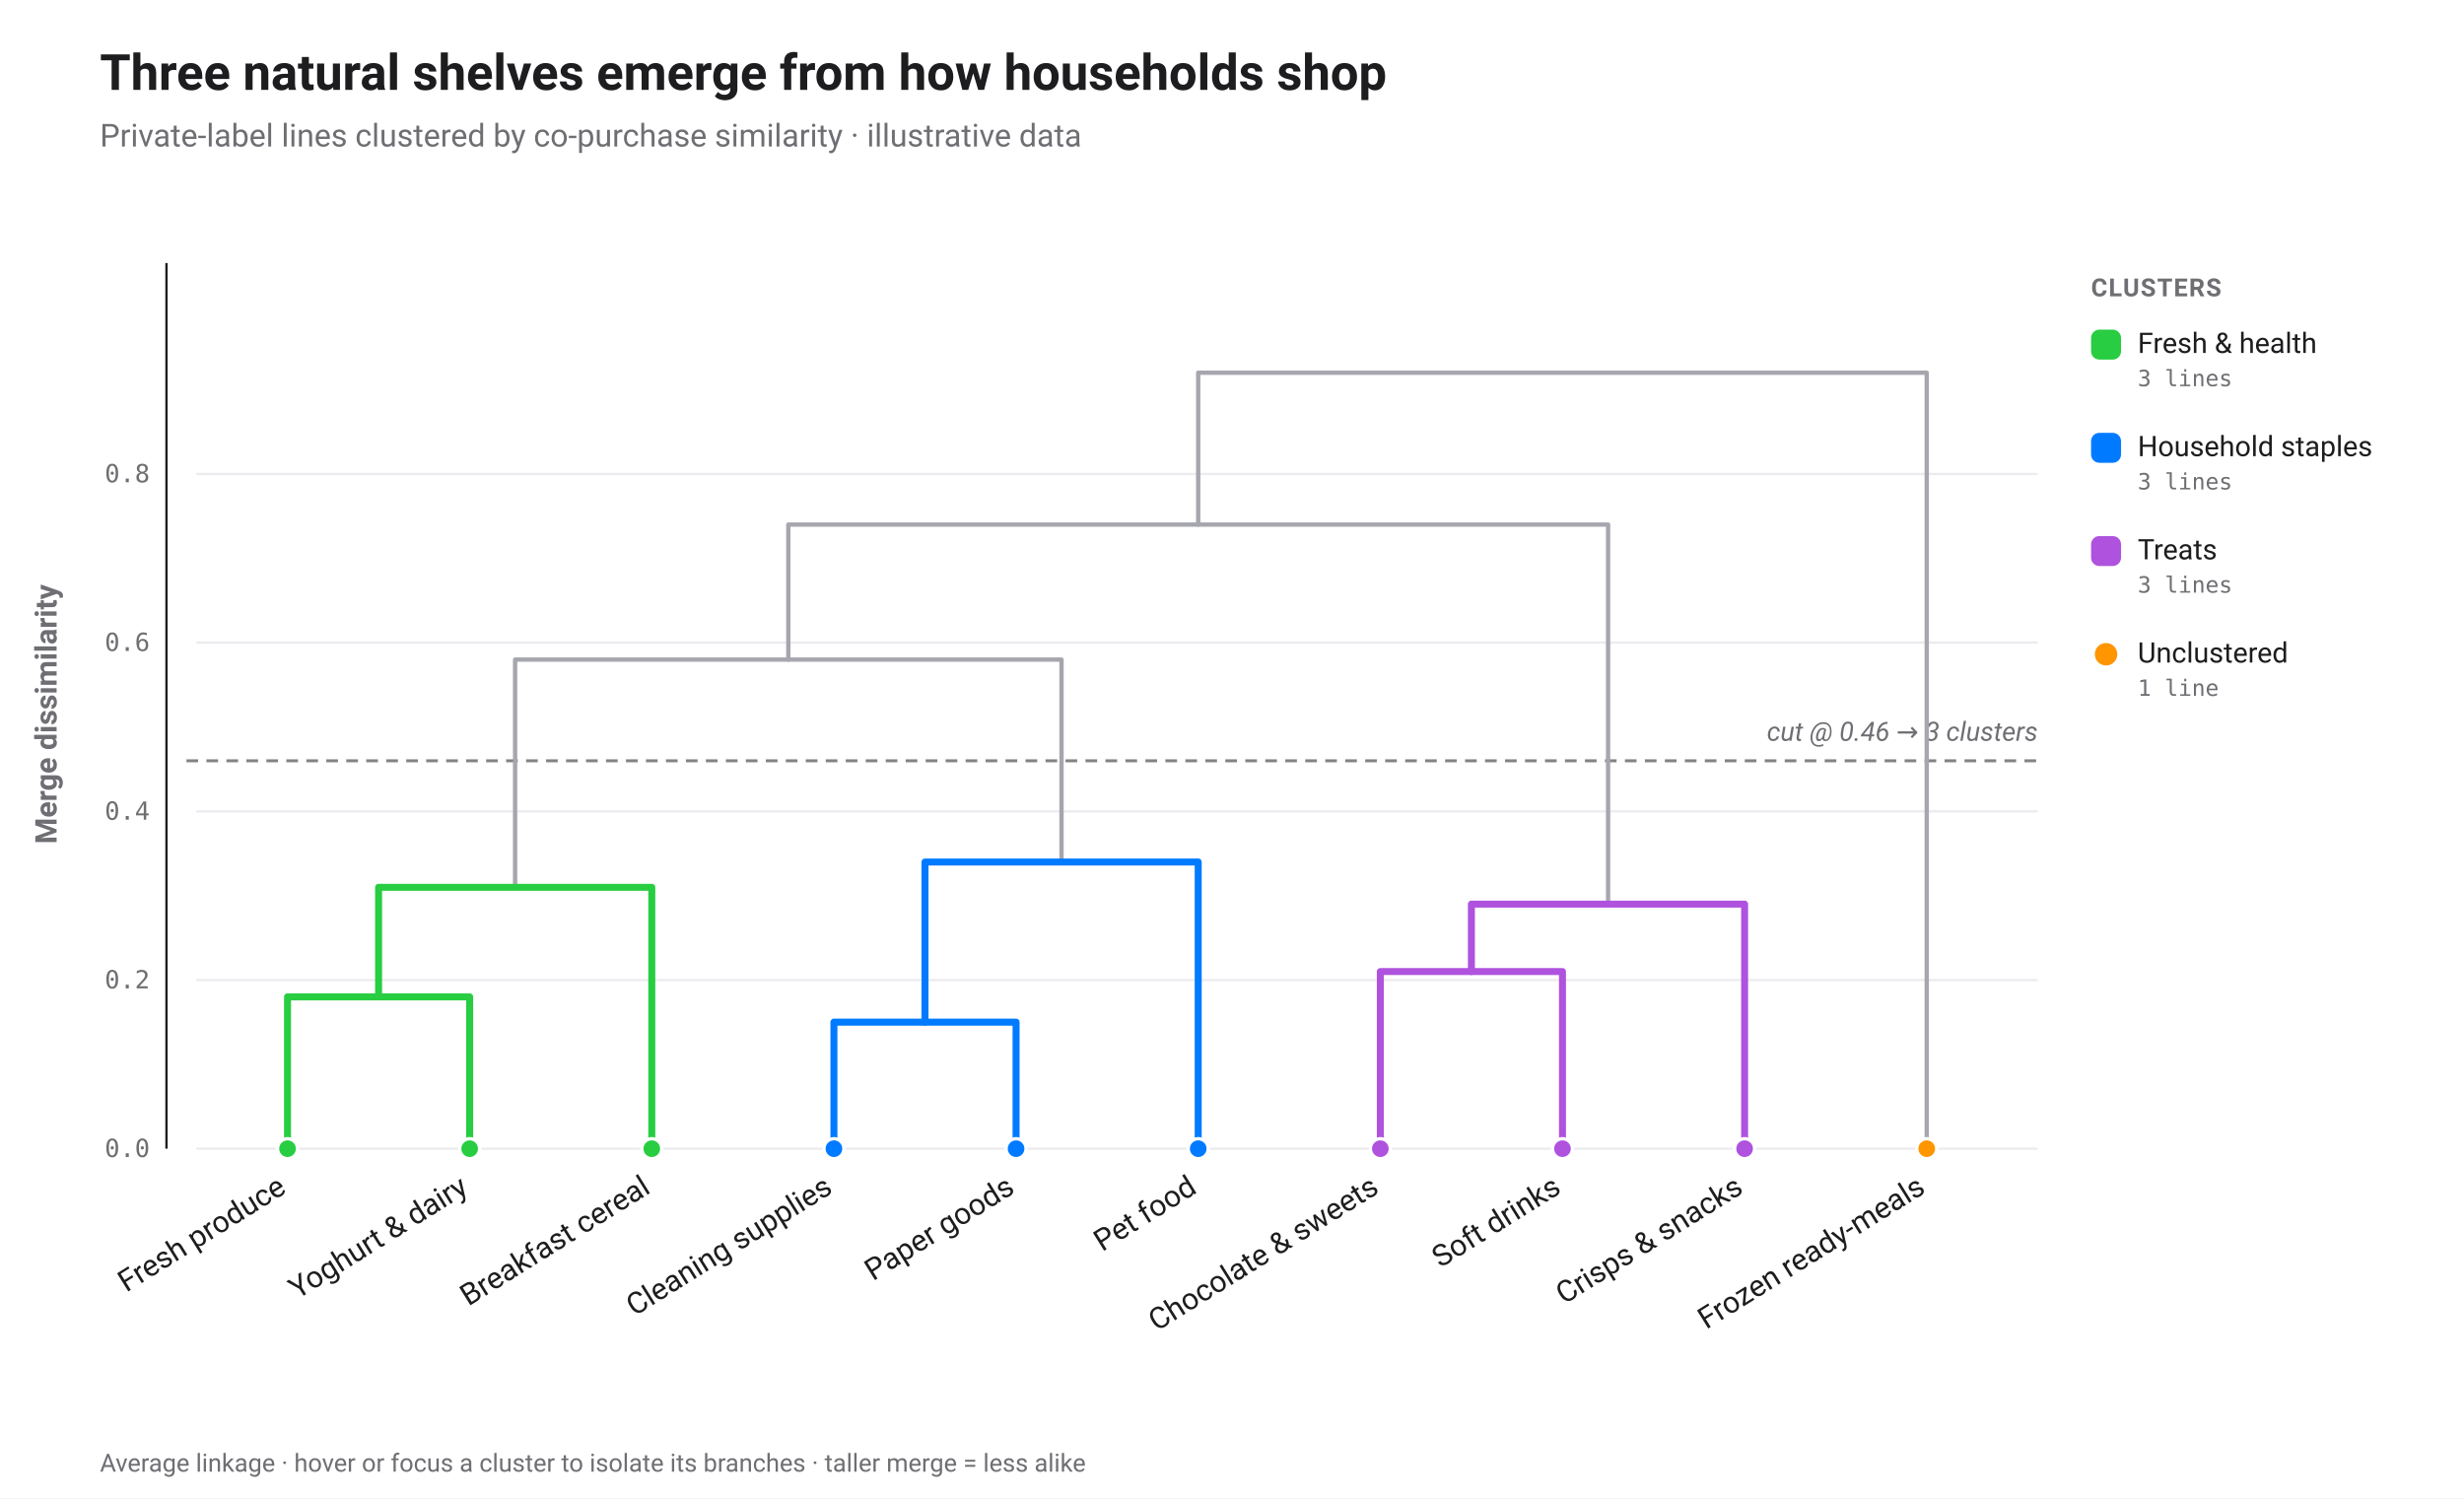
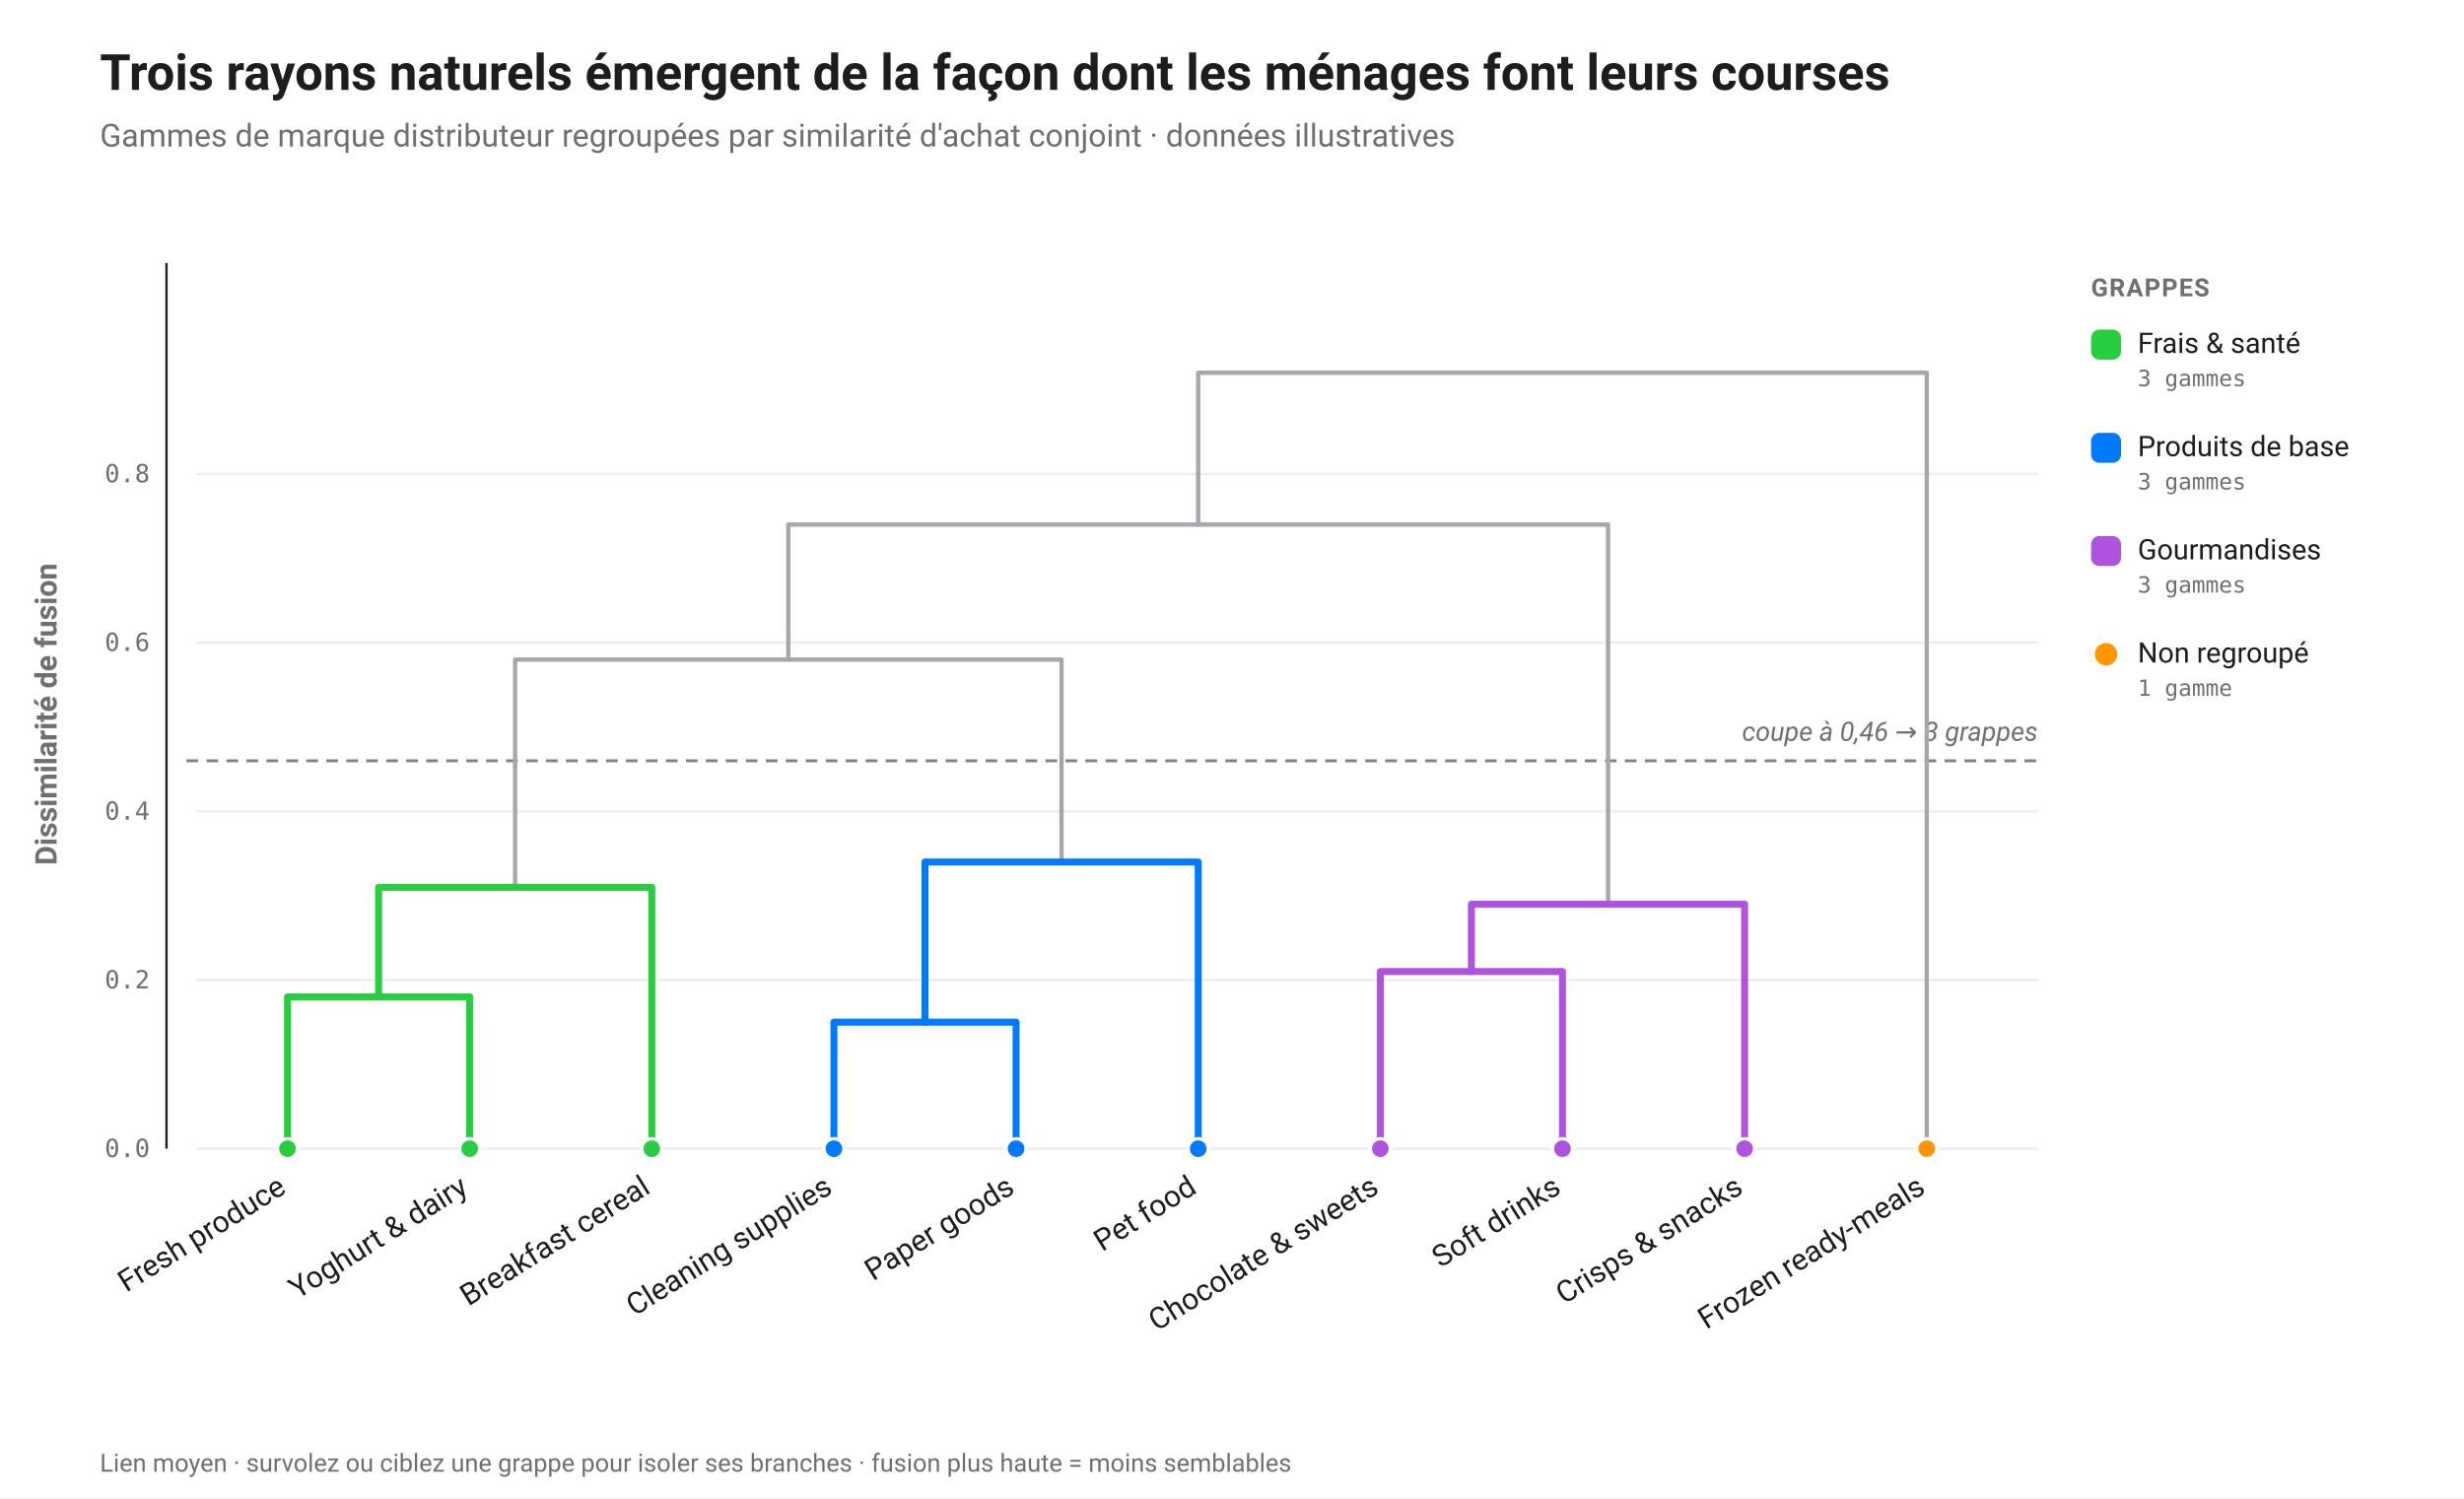
<svg xmlns="http://www.w3.org/2000/svg" width="1480" height="900" viewBox="0 0 1480 900" font-family="Roboto, system-ui, sans-serif" role="img" aria-labelledby="dendro-title dendro-desc">
  <style>.branch{transition:opacity .15s ease}#tree:hover .cluster .branch{opacity:.2}#tree .cluster:hover .branch,#tree .cluster:focus-within .branch{opacity:1}.leaf-hit:focus{outline:none}</style>
  <rect width="1480" height="900" fill="#FFFFFF" />
-   <text x="60" y="54" font-size="30" font-weight="700" fill="#1D1D1F">Three natural shelves emerge from how households shop</text>
-   <text x="60" y="88" font-size="19" fill="#6E6E73">Private-label lines clustered by co-purchase similarity · illustrative data</text>
+   <text x="60" y="54" font-size="30" font-weight="700" fill="#1D1D1F">Trois rayons naturels émergent de la façon dont les ménages font leurs courses</text>
+   <text x="60" y="88" font-size="19" fill="#6E6E73">Gammes de marque distributeur regroupées par similarité d'achat conjoint · données illustratives</text>
  <g id="axis">
    <line x1="100.0" y1="690.0" x2="100.0" y2="158.0" stroke="#1D1D1F" stroke-width="1.4" />
    <line x1="118.0" y1="690.0" x2="1224.0" y2="690.0" stroke="#ECECF0" stroke-width="1.4" />
    <text x="90.0" y="695.0" text-anchor="end" font-family="Roboto Mono, ui-monospace, monospace" font-size="15" fill="#6E6E73">0.0</text>
    <line x1="118.0" y1="588.7" x2="1224.0" y2="588.7" stroke="#ECECF0" stroke-width="1.4" />
    <text x="90.0" y="593.7" text-anchor="end" font-family="Roboto Mono, ui-monospace, monospace" font-size="15" fill="#6E6E73">0.2</text>
    <line x1="118.0" y1="487.4" x2="1224.0" y2="487.4" stroke="#ECECF0" stroke-width="1.4" />
    <text x="90.0" y="492.4" text-anchor="end" font-family="Roboto Mono, ui-monospace, monospace" font-size="15" fill="#6E6E73">0.4</text>
    <line x1="118.0" y1="386.0" x2="1224.0" y2="386.0" stroke="#ECECF0" stroke-width="1.4" />
    <text x="90.0" y="391.0" text-anchor="end" font-family="Roboto Mono, ui-monospace, monospace" font-size="15" fill="#6E6E73">0.6</text>
    <line x1="118.0" y1="284.7" x2="1224.0" y2="284.7" stroke="#ECECF0" stroke-width="1.4" />
    <text x="90.0" y="289.7" text-anchor="end" font-family="Roboto Mono, ui-monospace, monospace" font-size="15" fill="#6E6E73">0.8</text>
-     <text x="34" y="429.0" font-size="18" font-weight="600" fill="#6E6E73" text-anchor="middle" transform="rotate(-90 34 429.0)">Merge dissimilarity</text>
+     <text x="34" y="429.0" font-size="18" font-weight="600" fill="#6E6E73" text-anchor="middle" transform="rotate(-90 34 429.0)">Dissimilarité de fusion</text>
  </g>
  <line x1="112.0" y1="457.0" x2="1224.0" y2="457.0" stroke="#1D1D1F" stroke-width="1.8" stroke-dasharray="7 5" opacity="0.55" />
-   <text x="1224.0" y="445.0" text-anchor="end" font-size="16" font-style="italic" fill="#6E6E73">cut @ 0.46 → 3 clusters</text>
+   <text x="1224.0" y="445.0" text-anchor="end" font-size="16" font-style="italic" fill="#6E6E73">coupe à 0,46 → 3 grappes</text>
  <g id="tree">
    <g id="spine">
      <path class="branch" d="M309.4,533.0 L309.4,396.2 L637.6,396.2 L637.6,517.8" fill="none" stroke="#A6A6AE" stroke-width="2.6" stroke-linecap="round" stroke-linejoin="round" />
      <path class="branch" d="M473.5,396.2 L473.5,315.1 L965.9,315.1 L965.9,543.1" fill="none" stroke="#A6A6AE" stroke-width="2.6" stroke-linecap="round" stroke-linejoin="round" />
      <path class="branch" d="M719.7,315.1 L719.7,223.9 L1157.3,223.9 L1157.3,690.0" fill="none" stroke="#A6A6AE" stroke-width="2.6" stroke-linecap="round" stroke-linejoin="round" />
    </g>
    <g class="cluster" tabindex="0" role="img" aria-label="Fresh &amp; health cluster">
      <path class="branch" d="M172.7,690.0 L172.7,598.8 L282.1,598.8 L282.1,690.0" fill="none" stroke="#28CD41" stroke-width="4.2" stroke-linecap="round" stroke-linejoin="round" />
      <path class="branch" d="M227.4,598.8 L227.4,533.0 L391.5,533.0 L391.5,690.0" fill="none" stroke="#28CD41" stroke-width="4.2" stroke-linecap="round" stroke-linejoin="round" />
    </g>
    <g class="cluster" tabindex="0" role="img" aria-label="Household staples cluster">
      <path class="branch" d="M500.9,690.0 L500.9,614.0 L610.3,614.0 L610.3,690.0" fill="none" stroke="#007AFF" stroke-width="4.2" stroke-linecap="round" stroke-linejoin="round" />
      <path class="branch" d="M555.6,614.0 L555.6,517.8 L719.7,517.8 L719.7,690.0" fill="none" stroke="#007AFF" stroke-width="4.2" stroke-linecap="round" stroke-linejoin="round" />
    </g>
    <g class="cluster" tabindex="0" role="img" aria-label="Treats cluster">
      <path class="branch" d="M829.1,690.0 L829.1,583.6 L938.5,583.6 L938.5,690.0" fill="none" stroke="#AF52DE" stroke-width="4.2" stroke-linecap="round" stroke-linejoin="round" />
      <path class="branch" d="M883.8,583.6 L883.8,543.1 L1047.9,543.1 L1047.9,690.0" fill="none" stroke="#AF52DE" stroke-width="4.2" stroke-linecap="round" stroke-linejoin="round" />
    </g>
  </g>
  <g id="leaves">
    <circle cx="172.7" cy="690.0" r="6" fill="#28CD41" stroke="#FFFFFF" stroke-width="2" />
    <text class="leaf-hit" tabindex="0" x="172.7" y="716.0" font-size="18" fill="#1D1D1F" text-anchor="end" transform="rotate(-32 172.7 716.0)">Fresh produce</text>
    <circle cx="282.1" cy="690.0" r="6" fill="#28CD41" stroke="#FFFFFF" stroke-width="2" />
    <text class="leaf-hit" tabindex="0" x="282.1" y="716.0" font-size="18" fill="#1D1D1F" text-anchor="end" transform="rotate(-32 282.1 716.0)">Yoghurt &amp; dairy</text>
    <circle cx="391.5" cy="690.0" r="6" fill="#28CD41" stroke="#FFFFFF" stroke-width="2" />
    <text class="leaf-hit" tabindex="0" x="391.5" y="716.0" font-size="18" fill="#1D1D1F" text-anchor="end" transform="rotate(-32 391.5 716.0)">Breakfast cereal</text>
    <circle cx="500.9" cy="690.0" r="6" fill="#007AFF" stroke="#FFFFFF" stroke-width="2" />
    <text class="leaf-hit" tabindex="0" x="500.9" y="716.0" font-size="18" fill="#1D1D1F" text-anchor="end" transform="rotate(-32 500.9 716.0)">Cleaning supplies</text>
    <circle cx="610.3" cy="690.0" r="6" fill="#007AFF" stroke="#FFFFFF" stroke-width="2" />
    <text class="leaf-hit" tabindex="0" x="610.3" y="716.0" font-size="18" fill="#1D1D1F" text-anchor="end" transform="rotate(-32 610.3 716.0)">Paper goods</text>
    <circle cx="719.7" cy="690.0" r="6" fill="#007AFF" stroke="#FFFFFF" stroke-width="2" />
    <text class="leaf-hit" tabindex="0" x="719.7" y="716.0" font-size="18" fill="#1D1D1F" text-anchor="end" transform="rotate(-32 719.7 716.0)">Pet food</text>
    <circle cx="829.1" cy="690.0" r="6" fill="#AF52DE" stroke="#FFFFFF" stroke-width="2" />
    <text class="leaf-hit" tabindex="0" x="829.1" y="716.0" font-size="18" fill="#1D1D1F" text-anchor="end" transform="rotate(-32 829.1 716.0)">Chocolate &amp; sweets</text>
    <circle cx="938.5" cy="690.0" r="6" fill="#AF52DE" stroke="#FFFFFF" stroke-width="2" />
    <text class="leaf-hit" tabindex="0" x="938.5" y="716.0" font-size="18" fill="#1D1D1F" text-anchor="end" transform="rotate(-32 938.5 716.0)">Soft drinks</text>
    <circle cx="1047.9" cy="690.0" r="6" fill="#AF52DE" stroke="#FFFFFF" stroke-width="2" />
    <text class="leaf-hit" tabindex="0" x="1047.9" y="716.0" font-size="18" fill="#1D1D1F" text-anchor="end" transform="rotate(-32 1047.9 716.0)">Crisps &amp; snacks</text>
    <circle cx="1157.3" cy="690.0" r="6" fill="#FF9500" stroke="#FFFFFF" stroke-width="2" />
    <text class="leaf-hit" tabindex="0" x="1157.3" y="716.0" font-size="18" fill="#1D1D1F" text-anchor="end" transform="rotate(-32 1157.3 716.0)">Frozen ready-meals</text>
  </g>
  <g id="legend">
-     <text x="1256.0" y="178.0" font-size="15" font-weight="700" letter-spacing="0.7" fill="#6E6E73">CLUSTERS</text>
+     <text x="1256.0" y="178.0" font-size="15" font-weight="700" letter-spacing="0.7" fill="#6E6E73">GRAPPES</text>
    <rect x="1256.0" y="198.0" width="18" height="18" rx="5" fill="#28CD41" />
-     <text x="1284.0" y="212.0" font-size="17" fill="#1D1D1F">Fresh &amp; health</text>
-     <text x="1284.0" y="232.0" font-family="Roboto Mono, ui-monospace, monospace" font-size="13.5" fill="#6E6E73">3 lines</text>
+     <text x="1284.0" y="212.0" font-size="17" fill="#1D1D1F">Frais &amp; santé</text>
+     <text x="1284.0" y="232.0" font-family="Roboto Mono, ui-monospace, monospace" font-size="13.5" fill="#6E6E73">3 gammes</text>
    <rect x="1256.0" y="260.0" width="18" height="18" rx="5" fill="#007AFF" />
-     <text x="1284.0" y="274.0" font-size="17" fill="#1D1D1F">Household staples</text>
-     <text x="1284.0" y="294.0" font-family="Roboto Mono, ui-monospace, monospace" font-size="13.5" fill="#6E6E73">3 lines</text>
+     <text x="1284.0" y="274.0" font-size="17" fill="#1D1D1F">Produits de base</text>
+     <text x="1284.0" y="294.0" font-family="Roboto Mono, ui-monospace, monospace" font-size="13.5" fill="#6E6E73">3 gammes</text>
    <rect x="1256.0" y="322.0" width="18" height="18" rx="5" fill="#AF52DE" />
-     <text x="1284.0" y="336.0" font-size="17" fill="#1D1D1F">Treats</text>
-     <text x="1284.0" y="356.0" font-family="Roboto Mono, ui-monospace, monospace" font-size="13.5" fill="#6E6E73">3 lines</text>
+     <text x="1284.0" y="336.0" font-size="17" fill="#1D1D1F">Gourmandises</text>
+     <text x="1284.0" y="356.0" font-family="Roboto Mono, ui-monospace, monospace" font-size="13.5" fill="#6E6E73">3 gammes</text>
    <circle cx="1265.0" cy="393.0" r="8" fill="#FF9500" stroke="#FFFFFF" stroke-width="2.5" />
-     <text x="1284.0" y="398.0" font-size="17" fill="#1D1D1F">Unclustered</text>
-     <text x="1284.0" y="418.0" font-family="Roboto Mono, ui-monospace, monospace" font-size="13.5" fill="#6E6E73">1 line</text>
+     <text x="1284.0" y="398.0" font-size="17" fill="#1D1D1F">Non regroupé</text>
+     <text x="1284.0" y="418.0" font-family="Roboto Mono, ui-monospace, monospace" font-size="13.5" fill="#6E6E73">1 gamme</text>
  </g>
-   <text x="60" y="884" font-size="15" fill="#6E6E73">Average linkage · hover or focus a cluster to isolate its branches · taller merge = less alike</text>
+   <text x="60" y="884" font-size="15" fill="#6E6E73">Lien moyen · survolez ou ciblez une grappe pour isoler ses branches · fusion plus haute = moins semblables</text>
  <g data-fs-internal="" role="button" tabindex="0" aria-label="Toggle fullscreen" transform="translate(1432,14)" style="display:none;cursor:pointer">
    <rect x="0" y="0" width="34" height="34" rx="8" fill="#F2F3F5" />
    <path d="M6 13 V6 h7 M28 13 V6 h-7 M6 21 v7 h7 M28 21 v7 h-7" fill="none" stroke="#1D1D1F" stroke-width="2" stroke-linecap="round" />
  </g>
</svg>
